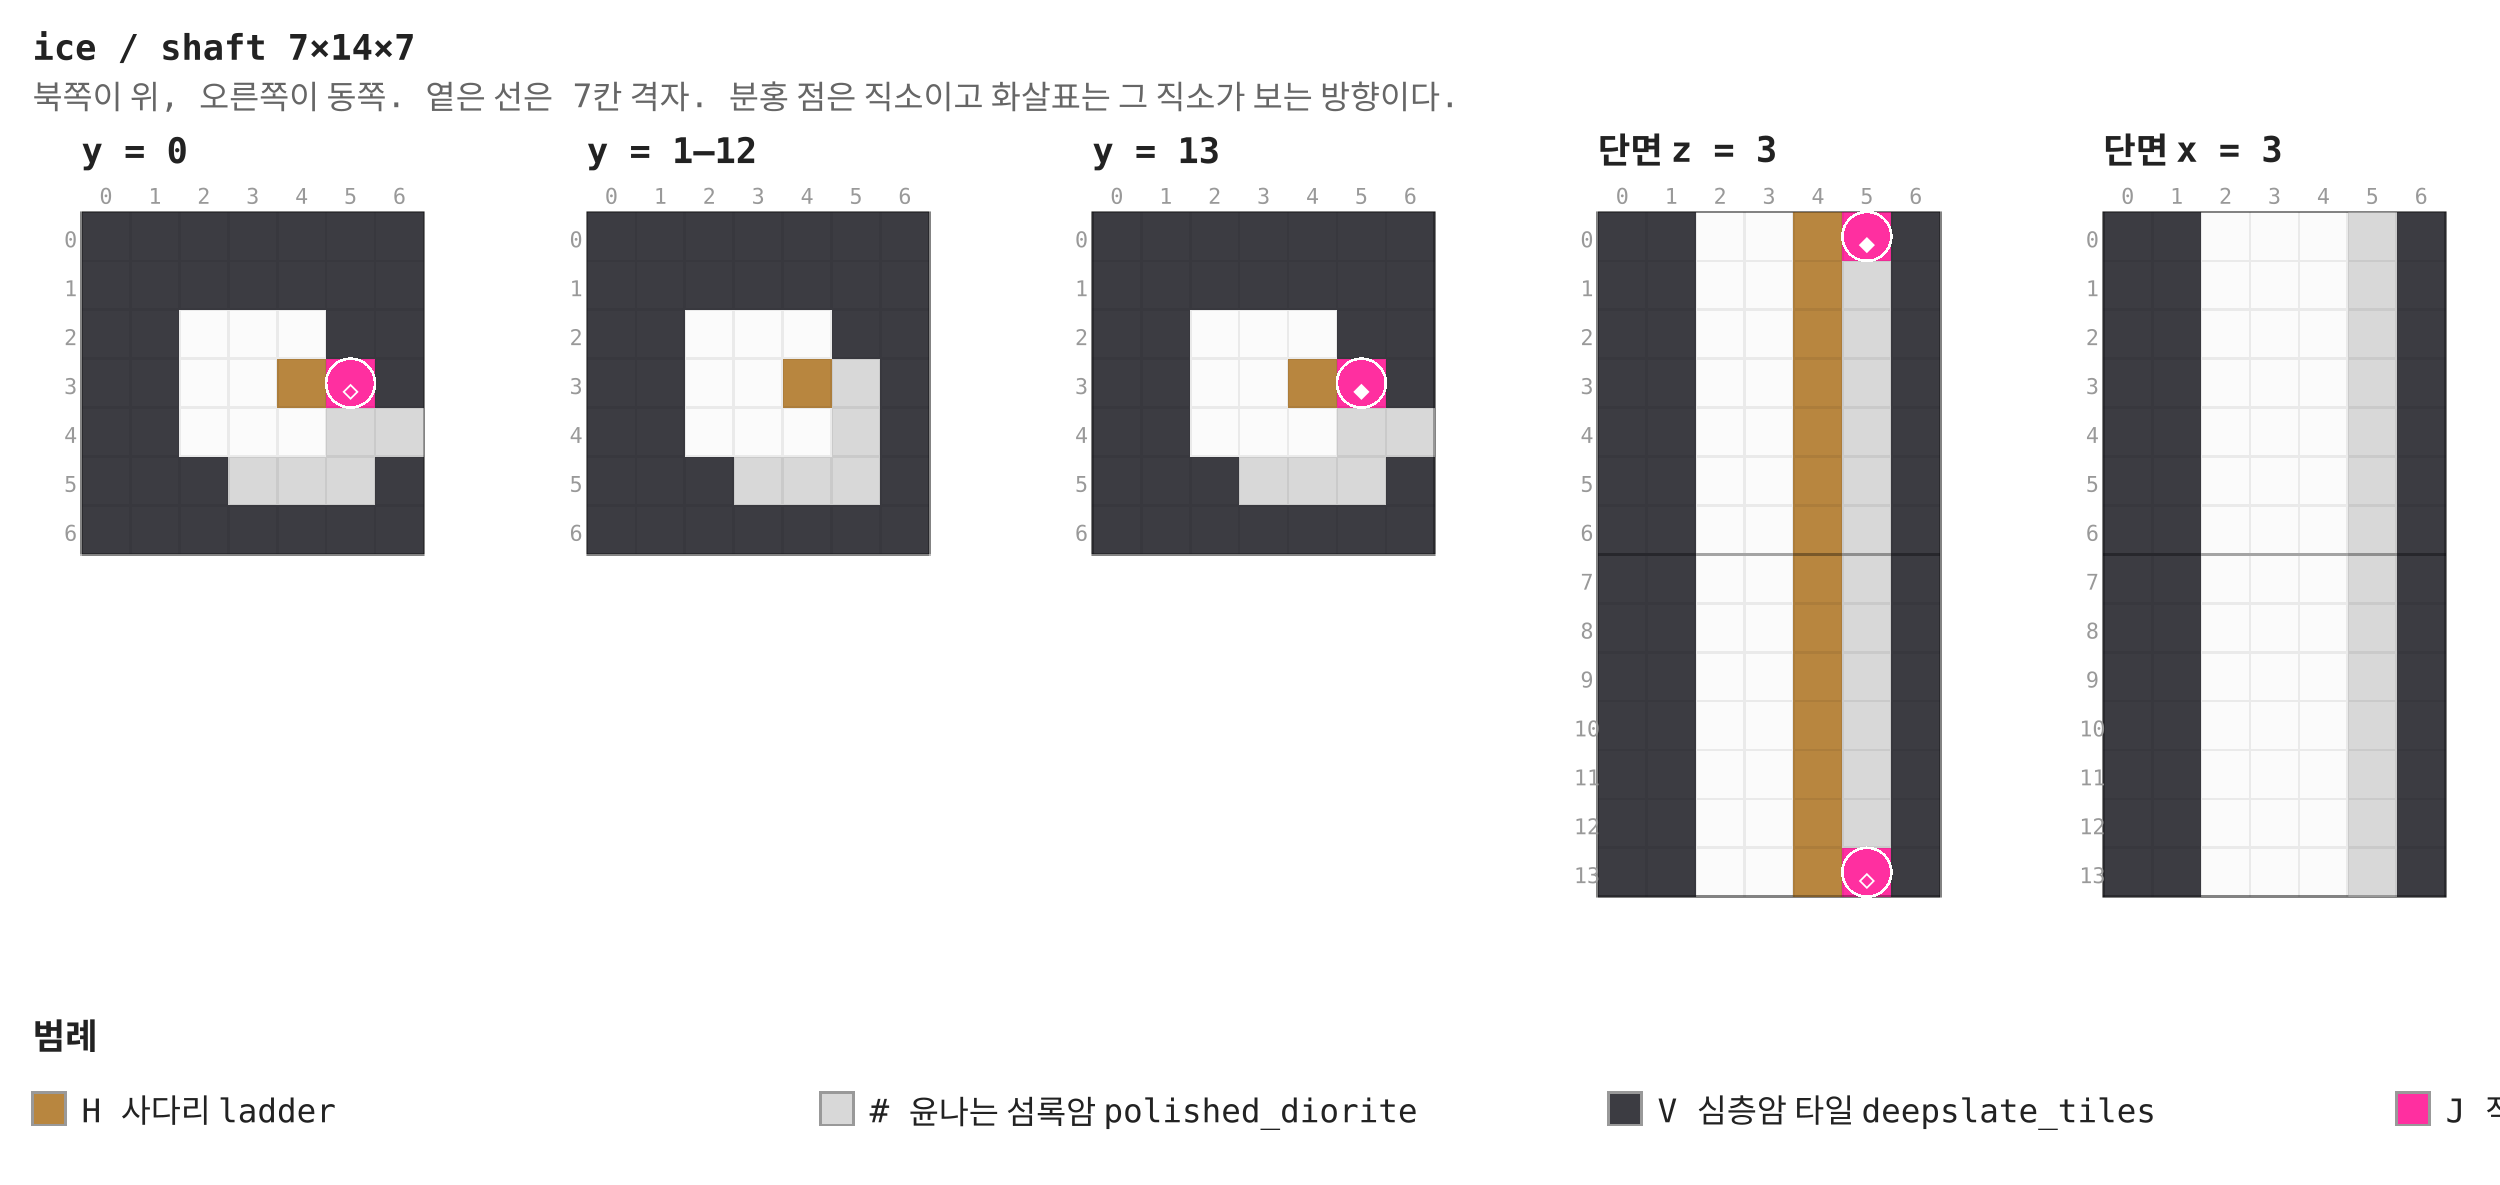
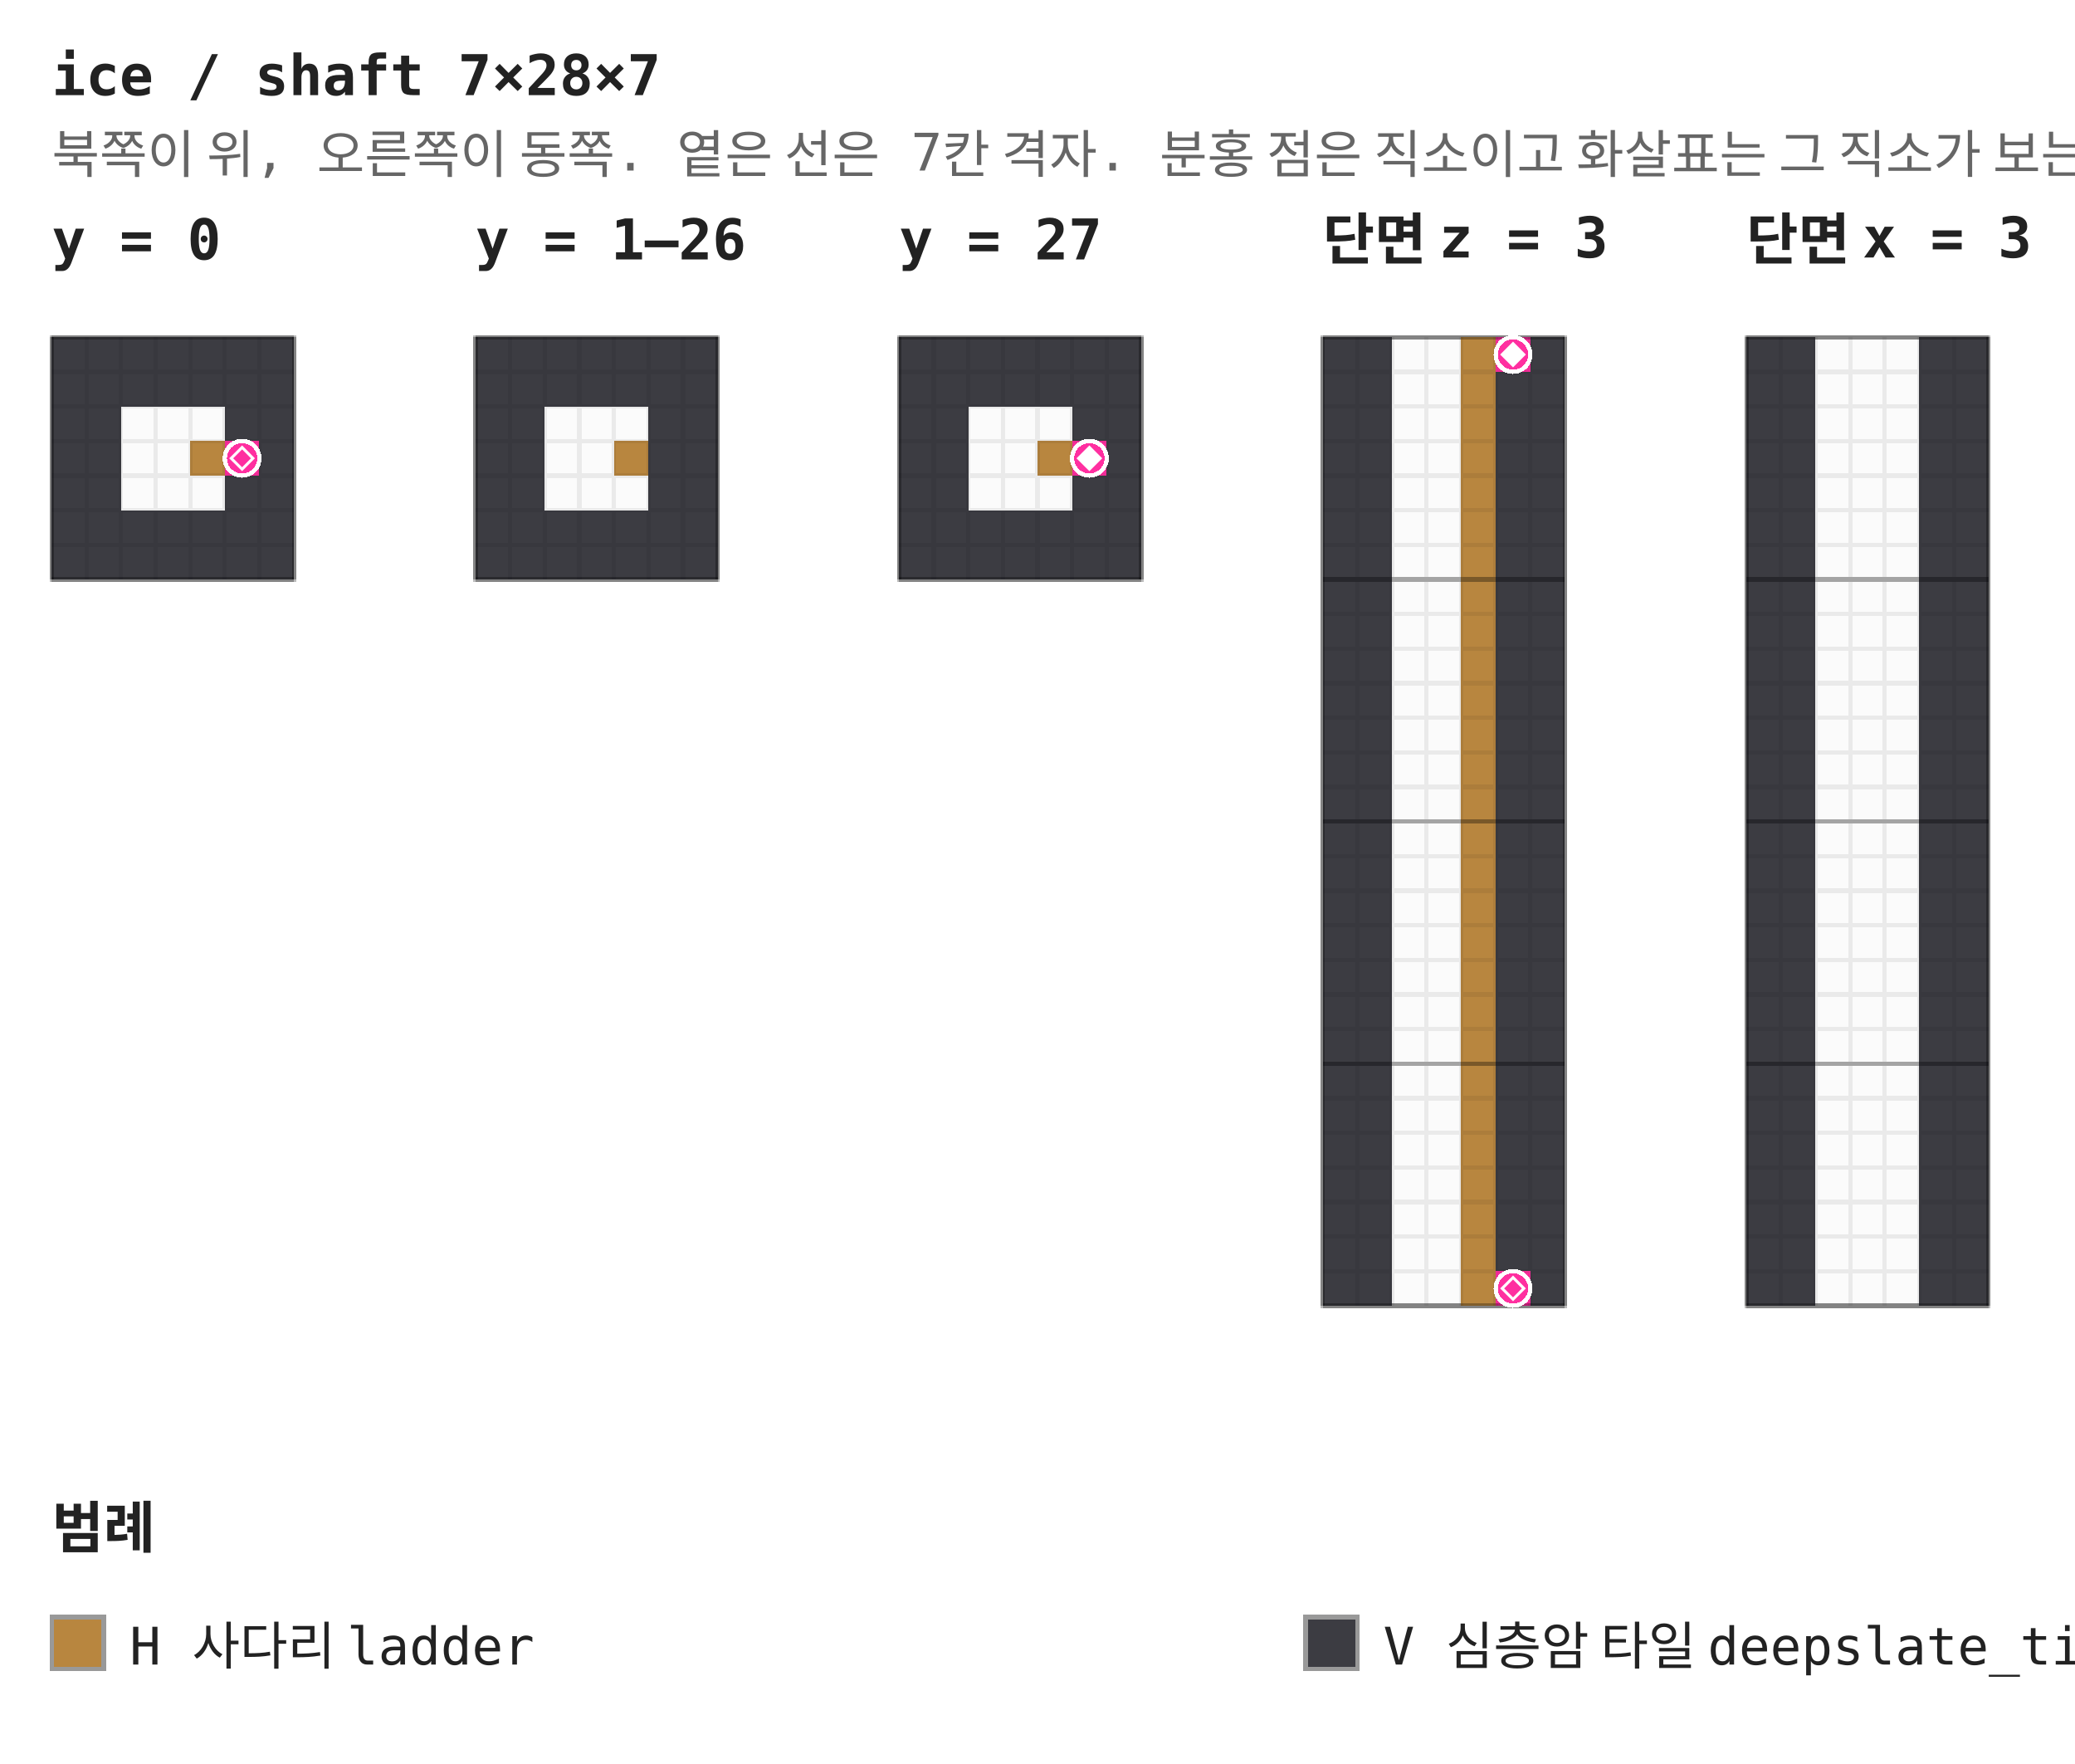
- <svg xmlns="http://www.w3.org/2000/svg" width="920" height="436" viewBox="0 0 920 436" shape-rendering="crispEdges" font-family="Consolas,'Malgun Gothic','Noto Sans KR',monospace">
+ <svg xmlns="http://www.w3.org/2000/svg" width="480" height="408" viewBox="0 0 480 408" shape-rendering="crispEdges" font-family="Consolas,'Malgun Gothic','Noto Sans KR',monospace">
  <style>text{fill:#222;shape-rendering:auto}.cap{font-size:13px;font-weight:bold}.leg{font-size:12px}.sub{font-size:12px;fill:#666}.tick{font-size:8px;fill:#999;text-anchor:middle}.arrow{font-size:10px;fill:#fff;text-anchor:middle}.fine{stroke:#000;stroke-opacity:.07;stroke-width:1;fill:none}.grid{stroke:#000;stroke-opacity:.30;stroke-width:1}</style>
  <rect width="100%" height="100%" fill="#fff" />
-   <text x="12" y="22" class="cap" font-size="16">ice / shaft   7×14×7</text>
+   <text x="12" y="22" class="cap" font-size="16">ice / shaft   7×28×7</text>
  <text x="12" y="40" class="sub">북쪽이 위, 오른쪽이 동쪽. 옅은 선은 7칸 격자. 분홍 점은 직소이고 화살표는 그 직소가 보는 방향이다.</text>
-   <text x="30" y="60" class="cap">y = 0</text>
-   <rect x="30" y="78" width="126" height="126" fill="#fbfbfb" stroke="#bbb" />
-   <path transform="translate(30,78) scale(18)" fill="#3c3c42" d="M0 0h7v1h-7zM0 1h7v1h-7zM0 2h2v1h-2zM5 2h2v1h-2zM0 3h2v1h-2zM6 3h1v1h-1zM0 4h2v1h-2zM0 5h3v1h-3zM6 5h1v1h-1zM0 6h7v1h-7z" />
-   <path transform="translate(30,78) scale(18)" fill="#b8863f" d="M4 3h1v1h-1z" />
-   <path transform="translate(30,78) scale(18)" fill="#ff2fa0" d="M5 3h1v1h-1z" />
-   <path transform="translate(30,78) scale(18)" fill="#d8d8d8" d="M5 4h2v1h-2zM3 5h3v1h-3z" />
-   <path class="fine" d="M48 78v126M66 78v126M84 78v126M102 78v126M120 78v126M138 78v126M30 96h126M30 114h126M30 132h126M30 150h126M30 168h126M30 186h126" />
-   <line x1="30" y1="78" x2="30" y2="204" class="grid" />
-   <line x1="156" y1="78" x2="156" y2="204" class="grid" />
-   <line x1="30" y1="78" x2="156" y2="78" class="grid" />
-   <line x1="30" y1="204" x2="156" y2="204" class="grid" />
-   <text x="39.0" y="75" class="tick">0</text>
-   <text x="57.0" y="75" class="tick">1</text>
-   <text x="75.0" y="75" class="tick">2</text>
-   <text x="93.0" y="75" class="tick">3</text>
-   <text x="111.0" y="75" class="tick">4</text>
-   <text x="129.0" y="75" class="tick">5</text>
-   <text x="147.0" y="75" class="tick">6</text>
-   <text x="26" y="91.0" class="tick" text-anchor="end">0</text>
-   <text x="26" y="109.0" class="tick" text-anchor="end">1</text>
-   <text x="26" y="127.0" class="tick" text-anchor="end">2</text>
-   <text x="26" y="145.0" class="tick" text-anchor="end">3</text>
-   <text x="26" y="163.0" class="tick" text-anchor="end">4</text>
-   <text x="26" y="181.0" class="tick" text-anchor="end">5</text>
-   <text x="26" y="199.0" class="tick" text-anchor="end">6</text>
-   <circle cx="129.0" cy="141.0" r="9.0" fill="#ff2fa0" stroke="#fff" />
-   <text x="129.0" y="146.8" class="arrow" font-size="16.2">◇</text>
-   <text x="216" y="60" class="cap">y = 1–12</text>
-   <rect x="216" y="78" width="126" height="126" fill="#fbfbfb" stroke="#bbb" />
-   <path transform="translate(216,78) scale(18)" fill="#3c3c42" d="M0 0h7v1h-7zM0 1h7v1h-7zM0 2h2v1h-2zM5 2h2v1h-2zM0 3h2v1h-2zM6 3h1v1h-1zM0 4h2v1h-2zM6 4h1v1h-1zM0 5h3v1h-3zM6 5h1v1h-1zM0 6h7v1h-7z" />
-   <path transform="translate(216,78) scale(18)" fill="#b8863f" d="M4 3h1v1h-1z" />
-   <path transform="translate(216,78) scale(18)" fill="#d8d8d8" d="M5 3h1v1h-1zM5 4h1v1h-1zM3 5h3v1h-3z" />
-   <path class="fine" d="M234 78v126M252 78v126M270 78v126M288 78v126M306 78v126M324 78v126M216 96h126M216 114h126M216 132h126M216 150h126M216 168h126M216 186h126" />
-   <line x1="216" y1="78" x2="216" y2="204" class="grid" />
-   <line x1="342" y1="78" x2="342" y2="204" class="grid" />
-   <line x1="216" y1="78" x2="342" y2="78" class="grid" />
-   <line x1="216" y1="204" x2="342" y2="204" class="grid" />
-   <text x="225.0" y="75" class="tick">0</text>
-   <text x="243.0" y="75" class="tick">1</text>
-   <text x="261.0" y="75" class="tick">2</text>
-   <text x="279.0" y="75" class="tick">3</text>
-   <text x="297.0" y="75" class="tick">4</text>
-   <text x="315.0" y="75" class="tick">5</text>
-   <text x="333.0" y="75" class="tick">6</text>
-   <text x="212" y="91.0" class="tick" text-anchor="end">0</text>
-   <text x="212" y="109.0" class="tick" text-anchor="end">1</text>
-   <text x="212" y="127.0" class="tick" text-anchor="end">2</text>
-   <text x="212" y="145.0" class="tick" text-anchor="end">3</text>
-   <text x="212" y="163.0" class="tick" text-anchor="end">4</text>
-   <text x="212" y="181.0" class="tick" text-anchor="end">5</text>
-   <text x="212" y="199.0" class="tick" text-anchor="end">6</text>
-   <text x="402" y="60" class="cap">y = 13</text>
-   <rect x="402" y="78" width="126" height="126" fill="#fbfbfb" stroke="#bbb" />
-   <path transform="translate(402,78) scale(18)" fill="#3c3c42" d="M0 0h7v1h-7zM0 1h7v1h-7zM0 2h2v1h-2zM5 2h2v1h-2zM0 3h2v1h-2zM6 3h1v1h-1zM0 4h2v1h-2zM0 5h3v1h-3zM6 5h1v1h-1zM0 6h7v1h-7z" />
-   <path transform="translate(402,78) scale(18)" fill="#b8863f" d="M4 3h1v1h-1z" />
-   <path transform="translate(402,78) scale(18)" fill="#ff2fa0" d="M5 3h1v1h-1z" />
-   <path transform="translate(402,78) scale(18)" fill="#d8d8d8" d="M5 4h2v1h-2zM3 5h3v1h-3z" />
-   <path class="fine" d="M420 78v126M438 78v126M456 78v126M474 78v126M492 78v126M510 78v126M402 96h126M402 114h126M402 132h126M402 150h126M402 168h126M402 186h126" />
-   <line x1="402" y1="78" x2="402" y2="204" class="grid" />
-   <line x1="528" y1="78" x2="528" y2="204" class="grid" />
-   <line x1="402" y1="78" x2="528" y2="78" class="grid" />
-   <line x1="402" y1="204" x2="528" y2="204" class="grid" />
-   <text x="411.0" y="75" class="tick">0</text>
-   <text x="429.0" y="75" class="tick">1</text>
-   <text x="447.0" y="75" class="tick">2</text>
-   <text x="465.0" y="75" class="tick">3</text>
-   <text x="483.0" y="75" class="tick">4</text>
-   <text x="501.0" y="75" class="tick">5</text>
-   <text x="519.0" y="75" class="tick">6</text>
-   <text x="398" y="91.0" class="tick" text-anchor="end">0</text>
-   <text x="398" y="109.0" class="tick" text-anchor="end">1</text>
-   <text x="398" y="127.0" class="tick" text-anchor="end">2</text>
-   <text x="398" y="145.0" class="tick" text-anchor="end">3</text>
-   <text x="398" y="163.0" class="tick" text-anchor="end">4</text>
-   <text x="398" y="181.0" class="tick" text-anchor="end">5</text>
-   <text x="398" y="199.0" class="tick" text-anchor="end">6</text>
-   <circle cx="501.0" cy="141.0" r="9.0" fill="#ff2fa0" stroke="#fff" />
-   <text x="501.0" y="146.8" class="arrow" font-size="16.2">◆</text>
-   <text x="588" y="60" class="cap">단면 z = 3</text>
-   <rect x="588" y="78" width="126" height="252" fill="#fbfbfb" stroke="#bbb" />
-   <path transform="translate(588,78) scale(18)" fill="#3c3c42" d="M0 0h2v1h-2zM6 0h1v1h-1zM0 1h2v1h-2zM6 1h1v1h-1zM0 2h2v1h-2zM6 2h1v1h-1zM0 3h2v1h-2zM6 3h1v1h-1zM0 4h2v1h-2zM6 4h1v1h-1zM0 5h2v1h-2zM6 5h1v1h-1zM0 6h2v1h-2zM6 6h1v1h-1zM0 7h2v1h-2zM6 7h1v1h-1zM0 8h2v1h-2zM6 8h1v1h-1zM0 9h2v1h-2zM6 9h1v1h-1zM0 10h2v1h-2zM6 10h1v1h-1zM0 11h2v1h-2zM6 11h1v1h-1zM0 12h2v1h-2zM6 12h1v1h-1zM0 13h2v1h-2zM6 13h1v1h-1z" />
-   <path transform="translate(588,78) scale(18)" fill="#b8863f" d="M4 0h1v1h-1zM4 1h1v1h-1zM4 2h1v1h-1zM4 3h1v1h-1zM4 4h1v1h-1zM4 5h1v1h-1zM4 6h1v1h-1zM4 7h1v1h-1zM4 8h1v1h-1zM4 9h1v1h-1zM4 10h1v1h-1zM4 11h1v1h-1zM4 12h1v1h-1zM4 13h1v1h-1z" />
-   <path transform="translate(588,78) scale(18)" fill="#ff2fa0" d="M5 0h1v1h-1zM5 13h1v1h-1z" />
-   <path transform="translate(588,78) scale(18)" fill="#d8d8d8" d="M5 1h1v1h-1zM5 2h1v1h-1zM5 3h1v1h-1zM5 4h1v1h-1zM5 5h1v1h-1zM5 6h1v1h-1zM5 7h1v1h-1zM5 8h1v1h-1zM5 9h1v1h-1zM5 10h1v1h-1zM5 11h1v1h-1zM5 12h1v1h-1z" />
-   <path class="fine" d="M606 78v252M624 78v252M642 78v252M660 78v252M678 78v252M696 78v252M588 96h126M588 114h126M588 132h126M588 150h126M588 168h126M588 186h126M588 204h126M588 222h126M588 240h126M588 258h126M588 276h126M588 294h126M588 312h126" />
-   <line x1="588" y1="78" x2="588" y2="330" class="grid" />
-   <line x1="714" y1="78" x2="714" y2="330" class="grid" />
-   <line x1="588" y1="78" x2="714" y2="78" class="grid" />
-   <line x1="588" y1="204" x2="714" y2="204" class="grid" />
-   <line x1="588" y1="330" x2="714" y2="330" class="grid" />
-   <text x="597.0" y="75" class="tick">0</text>
-   <text x="615.0" y="75" class="tick">1</text>
-   <text x="633.0" y="75" class="tick">2</text>
-   <text x="651.0" y="75" class="tick">3</text>
-   <text x="669.0" y="75" class="tick">4</text>
-   <text x="687.0" y="75" class="tick">5</text>
-   <text x="705.0" y="75" class="tick">6</text>
-   <text x="584" y="91.0" class="tick" text-anchor="end">0</text>
-   <text x="584" y="109.0" class="tick" text-anchor="end">1</text>
-   <text x="584" y="127.0" class="tick" text-anchor="end">2</text>
-   <text x="584" y="145.0" class="tick" text-anchor="end">3</text>
-   <text x="584" y="163.0" class="tick" text-anchor="end">4</text>
-   <text x="584" y="181.0" class="tick" text-anchor="end">5</text>
-   <text x="584" y="199.0" class="tick" text-anchor="end">6</text>
-   <text x="584" y="217.0" class="tick" text-anchor="end">7</text>
-   <text x="584" y="235.0" class="tick" text-anchor="end">8</text>
-   <text x="584" y="253.0" class="tick" text-anchor="end">9</text>
-   <text x="584" y="271.0" class="tick" text-anchor="end">10</text>
-   <text x="584" y="289.0" class="tick" text-anchor="end">11</text>
-   <text x="584" y="307.0" class="tick" text-anchor="end">12</text>
-   <text x="584" y="325.0" class="tick" text-anchor="end">13</text>
-   <circle cx="687.0" cy="321.0" r="9.0" fill="#ff2fa0" stroke="#fff" />
-   <text x="687.0" y="326.8" class="arrow" font-size="16.2">◇</text>
-   <circle cx="687.0" cy="87.0" r="9.0" fill="#ff2fa0" stroke="#fff" />
-   <text x="687.0" y="92.8" class="arrow" font-size="16.2">◆</text>
-   <text x="774" y="60" class="cap">단면 x = 3</text>
-   <rect x="774" y="78" width="126" height="252" fill="#fbfbfb" stroke="#bbb" />
-   <path transform="translate(774,78) scale(18)" fill="#3c3c42" d="M0 0h2v1h-2zM6 0h1v1h-1zM0 1h2v1h-2zM6 1h1v1h-1zM0 2h2v1h-2zM6 2h1v1h-1zM0 3h2v1h-2zM6 3h1v1h-1zM0 4h2v1h-2zM6 4h1v1h-1zM0 5h2v1h-2zM6 5h1v1h-1zM0 6h2v1h-2zM6 6h1v1h-1zM0 7h2v1h-2zM6 7h1v1h-1zM0 8h2v1h-2zM6 8h1v1h-1zM0 9h2v1h-2zM6 9h1v1h-1zM0 10h2v1h-2zM6 10h1v1h-1zM0 11h2v1h-2zM6 11h1v1h-1zM0 12h2v1h-2zM6 12h1v1h-1zM0 13h2v1h-2zM6 13h1v1h-1z" />
-   <path transform="translate(774,78) scale(18)" fill="#d8d8d8" d="M5 0h1v1h-1zM5 1h1v1h-1zM5 2h1v1h-1zM5 3h1v1h-1zM5 4h1v1h-1zM5 5h1v1h-1zM5 6h1v1h-1zM5 7h1v1h-1zM5 8h1v1h-1zM5 9h1v1h-1zM5 10h1v1h-1zM5 11h1v1h-1zM5 12h1v1h-1zM5 13h1v1h-1z" />
-   <path class="fine" d="M792 78v252M810 78v252M828 78v252M846 78v252M864 78v252M882 78v252M774 96h126M774 114h126M774 132h126M774 150h126M774 168h126M774 186h126M774 204h126M774 222h126M774 240h126M774 258h126M774 276h126M774 294h126M774 312h126" />
-   <line x1="774" y1="78" x2="774" y2="330" class="grid" />
-   <line x1="900" y1="78" x2="900" y2="330" class="grid" />
-   <line x1="774" y1="78" x2="900" y2="78" class="grid" />
-   <line x1="774" y1="204" x2="900" y2="204" class="grid" />
-   <line x1="774" y1="330" x2="900" y2="330" class="grid" />
-   <text x="783.0" y="75" class="tick">0</text>
-   <text x="801.0" y="75" class="tick">1</text>
-   <text x="819.0" y="75" class="tick">2</text>
-   <text x="837.0" y="75" class="tick">3</text>
-   <text x="855.0" y="75" class="tick">4</text>
-   <text x="873.0" y="75" class="tick">5</text>
-   <text x="891.0" y="75" class="tick">6</text>
-   <text x="770" y="91.0" class="tick" text-anchor="end">0</text>
-   <text x="770" y="109.0" class="tick" text-anchor="end">1</text>
-   <text x="770" y="127.0" class="tick" text-anchor="end">2</text>
-   <text x="770" y="145.0" class="tick" text-anchor="end">3</text>
-   <text x="770" y="163.0" class="tick" text-anchor="end">4</text>
-   <text x="770" y="181.0" class="tick" text-anchor="end">5</text>
-   <text x="770" y="199.0" class="tick" text-anchor="end">6</text>
-   <text x="770" y="217.0" class="tick" text-anchor="end">7</text>
-   <text x="770" y="235.0" class="tick" text-anchor="end">8</text>
-   <text x="770" y="253.0" class="tick" text-anchor="end">9</text>
-   <text x="770" y="271.0" class="tick" text-anchor="end">10</text>
-   <text x="770" y="289.0" class="tick" text-anchor="end">11</text>
-   <text x="770" y="307.0" class="tick" text-anchor="end">12</text>
-   <text x="770" y="325.0" class="tick" text-anchor="end">13</text>
-   <text x="12" y="386" class="cap">범례</text>
-   <rect x="12" y="402" width="12" height="12" fill="#b8863f" stroke="#999" />
-   <text x="30" y="413" class="leg">H  사다리  ladder</text>
-   <rect x="302" y="402" width="12" height="12" fill="#d8d8d8" stroke="#999" />
-   <text x="320" y="413" class="leg">#  윤나는 섬록암  polished_diorite</text>
-   <rect x="592" y="402" width="12" height="12" fill="#3c3c42" stroke="#999" />
-   <text x="610" y="413" class="leg">V  심층암 타일  deepslate_tiles</text>
-   <rect x="882" y="402" width="12" height="12" fill="#ff2fa0" stroke="#999" />
-   <text x="900" y="413" class="leg">J  직소  jigsaw</text>
+   <text x="12" y="60" class="cap">y = 0</text>
+   <rect x="12" y="78" width="56" height="56" fill="#fbfbfb" stroke="#bbb" />
+   <path transform="translate(12,78) scale(8)" fill="#3c3c42" d="M0 0h7v1h-7zM0 1h7v1h-7zM0 2h2v1h-2zM5 2h2v1h-2zM0 3h2v1h-2zM6 3h1v1h-1zM0 4h2v1h-2zM5 4h2v1h-2zM0 5h7v1h-7zM0 6h7v1h-7z" />
+   <path transform="translate(12,78) scale(8)" fill="#b8863f" d="M4 3h1v1h-1z" />
+   <path transform="translate(12,78) scale(8)" fill="#ff2fa0" d="M5 3h1v1h-1z" />
+   <path class="fine" d="M20 78v56M28 78v56M36 78v56M44 78v56M52 78v56M60 78v56M12 86h56M12 94h56M12 102h56M12 110h56M12 118h56M12 126h56" />
+   <line x1="12" y1="78" x2="12" y2="134" class="grid" />
+   <line x1="68" y1="78" x2="68" y2="134" class="grid" />
+   <line x1="12" y1="78" x2="68" y2="78" class="grid" />
+   <line x1="12" y1="134" x2="68" y2="134" class="grid" />
+   <circle cx="56.0" cy="106.0" r="4.0" fill="#ff2fa0" stroke="#fff" />
+   <text x="56.0" y="108.6" class="arrow" font-size="7.2">◇</text>
+   <text x="110" y="60" class="cap">y = 1–26</text>
+   <rect x="110" y="78" width="56" height="56" fill="#fbfbfb" stroke="#bbb" />
+   <path transform="translate(110,78) scale(8)" fill="#3c3c42" d="M0 0h7v1h-7zM0 1h7v1h-7zM0 2h2v1h-2zM5 2h2v1h-2zM0 3h2v1h-2zM5 3h2v1h-2zM0 4h2v1h-2zM5 4h2v1h-2zM0 5h7v1h-7zM0 6h7v1h-7z" />
+   <path transform="translate(110,78) scale(8)" fill="#b8863f" d="M4 3h1v1h-1z" />
+   <path class="fine" d="M118 78v56M126 78v56M134 78v56M142 78v56M150 78v56M158 78v56M110 86h56M110 94h56M110 102h56M110 110h56M110 118h56M110 126h56" />
+   <line x1="110" y1="78" x2="110" y2="134" class="grid" />
+   <line x1="166" y1="78" x2="166" y2="134" class="grid" />
+   <line x1="110" y1="78" x2="166" y2="78" class="grid" />
+   <line x1="110" y1="134" x2="166" y2="134" class="grid" />
+   <text x="208" y="60" class="cap">y = 27</text>
+   <rect x="208" y="78" width="56" height="56" fill="#fbfbfb" stroke="#bbb" />
+   <path transform="translate(208,78) scale(8)" fill="#3c3c42" d="M0 0h7v1h-7zM0 1h7v1h-7zM0 2h2v1h-2zM5 2h2v1h-2zM0 3h2v1h-2zM6 3h1v1h-1zM0 4h2v1h-2zM5 4h2v1h-2zM0 5h7v1h-7zM0 6h7v1h-7z" />
+   <path transform="translate(208,78) scale(8)" fill="#b8863f" d="M4 3h1v1h-1z" />
+   <path transform="translate(208,78) scale(8)" fill="#ff2fa0" d="M5 3h1v1h-1z" />
+   <path class="fine" d="M216 78v56M224 78v56M232 78v56M240 78v56M248 78v56M256 78v56M208 86h56M208 94h56M208 102h56M208 110h56M208 118h56M208 126h56" />
+   <line x1="208" y1="78" x2="208" y2="134" class="grid" />
+   <line x1="264" y1="78" x2="264" y2="134" class="grid" />
+   <line x1="208" y1="78" x2="264" y2="78" class="grid" />
+   <line x1="208" y1="134" x2="264" y2="134" class="grid" />
+   <circle cx="252.0" cy="106.0" r="4.0" fill="#ff2fa0" stroke="#fff" />
+   <text x="252.0" y="108.6" class="arrow" font-size="7.2">◆</text>
+   <text x="306" y="60" class="cap">단면 z = 3</text>
+   <rect x="306" y="78" width="56" height="224" fill="#fbfbfb" stroke="#bbb" />
+   <path transform="translate(306,78) scale(8)" fill="#3c3c42" d="M0 0h2v1h-2zM6 0h1v1h-1zM0 1h2v1h-2zM5 1h2v1h-2zM0 2h2v1h-2zM5 2h2v1h-2zM0 3h2v1h-2zM5 3h2v1h-2zM0 4h2v1h-2zM5 4h2v1h-2zM0 5h2v1h-2zM5 5h2v1h-2zM0 6h2v1h-2zM5 6h2v1h-2zM0 7h2v1h-2zM5 7h2v1h-2zM0 8h2v1h-2zM5 8h2v1h-2zM0 9h2v1h-2zM5 9h2v1h-2zM0 10h2v1h-2zM5 10h2v1h-2zM0 11h2v1h-2zM5 11h2v1h-2zM0 12h2v1h-2zM5 12h2v1h-2zM0 13h2v1h-2zM5 13h2v1h-2zM0 14h2v1h-2zM5 14h2v1h-2zM0 15h2v1h-2zM5 15h2v1h-2zM0 16h2v1h-2zM5 16h2v1h-2zM0 17h2v1h-2zM5 17h2v1h-2zM0 18h2v1h-2zM5 18h2v1h-2zM0 19h2v1h-2zM5 19h2v1h-2zM0 20h2v1h-2zM5 20h2v1h-2zM0 21h2v1h-2zM5 21h2v1h-2zM0 22h2v1h-2zM5 22h2v1h-2zM0 23h2v1h-2zM5 23h2v1h-2zM0 24h2v1h-2zM5 24h2v1h-2zM0 25h2v1h-2zM5 25h2v1h-2zM0 26h2v1h-2zM5 26h2v1h-2zM0 27h2v1h-2zM6 27h1v1h-1z" />
+   <path transform="translate(306,78) scale(8)" fill="#b8863f" d="M4 0h1v1h-1zM4 1h1v1h-1zM4 2h1v1h-1zM4 3h1v1h-1zM4 4h1v1h-1zM4 5h1v1h-1zM4 6h1v1h-1zM4 7h1v1h-1zM4 8h1v1h-1zM4 9h1v1h-1zM4 10h1v1h-1zM4 11h1v1h-1zM4 12h1v1h-1zM4 13h1v1h-1zM4 14h1v1h-1zM4 15h1v1h-1zM4 16h1v1h-1zM4 17h1v1h-1zM4 18h1v1h-1zM4 19h1v1h-1zM4 20h1v1h-1zM4 21h1v1h-1zM4 22h1v1h-1zM4 23h1v1h-1zM4 24h1v1h-1zM4 25h1v1h-1zM4 26h1v1h-1zM4 27h1v1h-1z" />
+   <path transform="translate(306,78) scale(8)" fill="#ff2fa0" d="M5 0h1v1h-1zM5 27h1v1h-1z" />
+   <path class="fine" d="M314 78v224M322 78v224M330 78v224M338 78v224M346 78v224M354 78v224M306 86h56M306 94h56M306 102h56M306 110h56M306 118h56M306 126h56M306 134h56M306 142h56M306 150h56M306 158h56M306 166h56M306 174h56M306 182h56M306 190h56M306 198h56M306 206h56M306 214h56M306 222h56M306 230h56M306 238h56M306 246h56M306 254h56M306 262h56M306 270h56M306 278h56M306 286h56M306 294h56" />
+   <line x1="306" y1="78" x2="306" y2="302" class="grid" />
+   <line x1="362" y1="78" x2="362" y2="302" class="grid" />
+   <line x1="306" y1="78" x2="362" y2="78" class="grid" />
+   <line x1="306" y1="134" x2="362" y2="134" class="grid" />
+   <line x1="306" y1="190" x2="362" y2="190" class="grid" />
+   <line x1="306" y1="246" x2="362" y2="246" class="grid" />
+   <line x1="306" y1="302" x2="362" y2="302" class="grid" />
+   <circle cx="350.0" cy="298.0" r="4.0" fill="#ff2fa0" stroke="#fff" />
+   <text x="350.0" y="300.6" class="arrow" font-size="7.2">◇</text>
+   <circle cx="350.0" cy="82.0" r="4.0" fill="#ff2fa0" stroke="#fff" />
+   <text x="350.0" y="84.6" class="arrow" font-size="7.2">◆</text>
+   <text x="404" y="60" class="cap">단면 x = 3</text>
+   <rect x="404" y="78" width="56" height="224" fill="#fbfbfb" stroke="#bbb" />
+   <path transform="translate(404,78) scale(8)" fill="#3c3c42" d="M0 0h2v1h-2zM5 0h2v1h-2zM0 1h2v1h-2zM5 1h2v1h-2zM0 2h2v1h-2zM5 2h2v1h-2zM0 3h2v1h-2zM5 3h2v1h-2zM0 4h2v1h-2zM5 4h2v1h-2zM0 5h2v1h-2zM5 5h2v1h-2zM0 6h2v1h-2zM5 6h2v1h-2zM0 7h2v1h-2zM5 7h2v1h-2zM0 8h2v1h-2zM5 8h2v1h-2zM0 9h2v1h-2zM5 9h2v1h-2zM0 10h2v1h-2zM5 10h2v1h-2zM0 11h2v1h-2zM5 11h2v1h-2zM0 12h2v1h-2zM5 12h2v1h-2zM0 13h2v1h-2zM5 13h2v1h-2zM0 14h2v1h-2zM5 14h2v1h-2zM0 15h2v1h-2zM5 15h2v1h-2zM0 16h2v1h-2zM5 16h2v1h-2zM0 17h2v1h-2zM5 17h2v1h-2zM0 18h2v1h-2zM5 18h2v1h-2zM0 19h2v1h-2zM5 19h2v1h-2zM0 20h2v1h-2zM5 20h2v1h-2zM0 21h2v1h-2zM5 21h2v1h-2zM0 22h2v1h-2zM5 22h2v1h-2zM0 23h2v1h-2zM5 23h2v1h-2zM0 24h2v1h-2zM5 24h2v1h-2zM0 25h2v1h-2zM5 25h2v1h-2zM0 26h2v1h-2zM5 26h2v1h-2zM0 27h2v1h-2zM5 27h2v1h-2z" />
+   <path class="fine" d="M412 78v224M420 78v224M428 78v224M436 78v224M444 78v224M452 78v224M404 86h56M404 94h56M404 102h56M404 110h56M404 118h56M404 126h56M404 134h56M404 142h56M404 150h56M404 158h56M404 166h56M404 174h56M404 182h56M404 190h56M404 198h56M404 206h56M404 214h56M404 222h56M404 230h56M404 238h56M404 246h56M404 254h56M404 262h56M404 270h56M404 278h56M404 286h56M404 294h56" />
+   <line x1="404" y1="78" x2="404" y2="302" class="grid" />
+   <line x1="460" y1="78" x2="460" y2="302" class="grid" />
+   <line x1="404" y1="78" x2="460" y2="78" class="grid" />
+   <line x1="404" y1="134" x2="460" y2="134" class="grid" />
+   <line x1="404" y1="190" x2="460" y2="190" class="grid" />
+   <line x1="404" y1="246" x2="460" y2="246" class="grid" />
+   <line x1="404" y1="302" x2="460" y2="302" class="grid" />
+   <text x="12" y="358" class="cap">범례</text>
+   <rect x="12" y="374" width="12" height="12" fill="#b8863f" stroke="#999" />
+   <text x="30" y="385" class="leg">H  사다리  ladder</text>
+   <rect x="302" y="374" width="12" height="12" fill="#3c3c42" stroke="#999" />
+   <text x="320" y="385" class="leg">V  심층암 타일  deepslate_tiles</text>
+   <rect x="592" y="374" width="12" height="12" fill="#ff2fa0" stroke="#999" />
+   <text x="610" y="385" class="leg">J  직소  jigsaw</text>
</svg>
